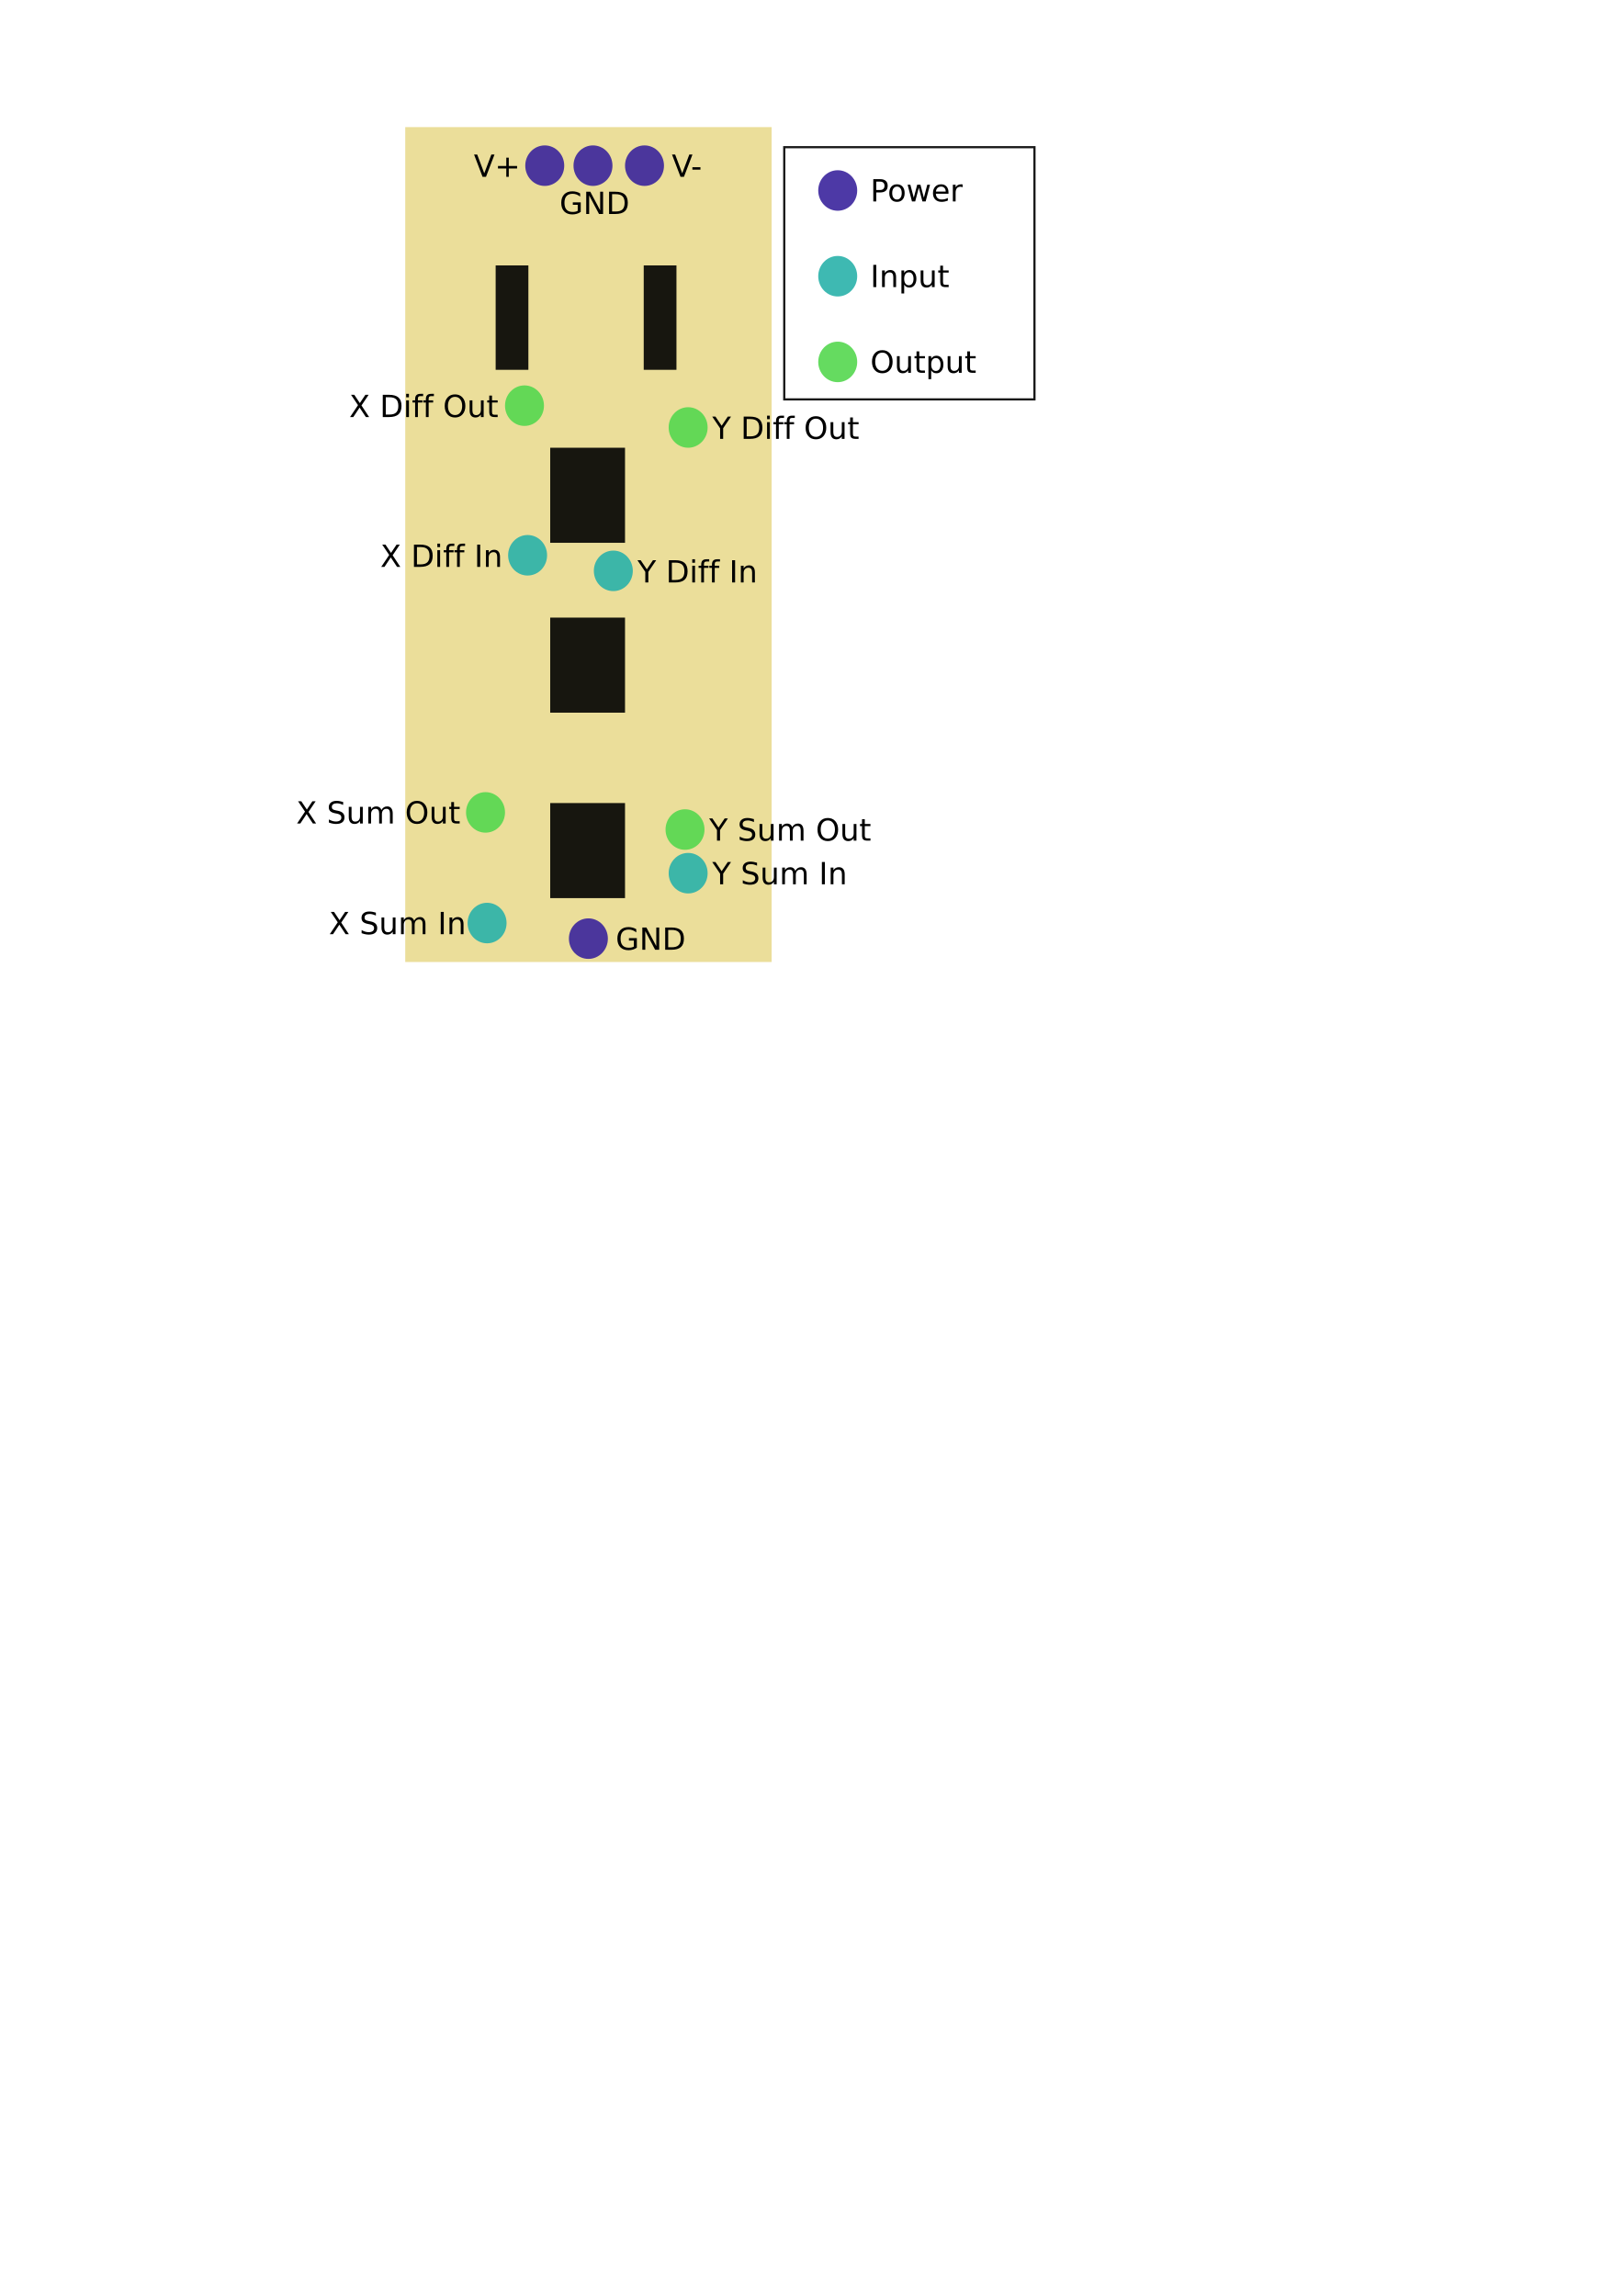
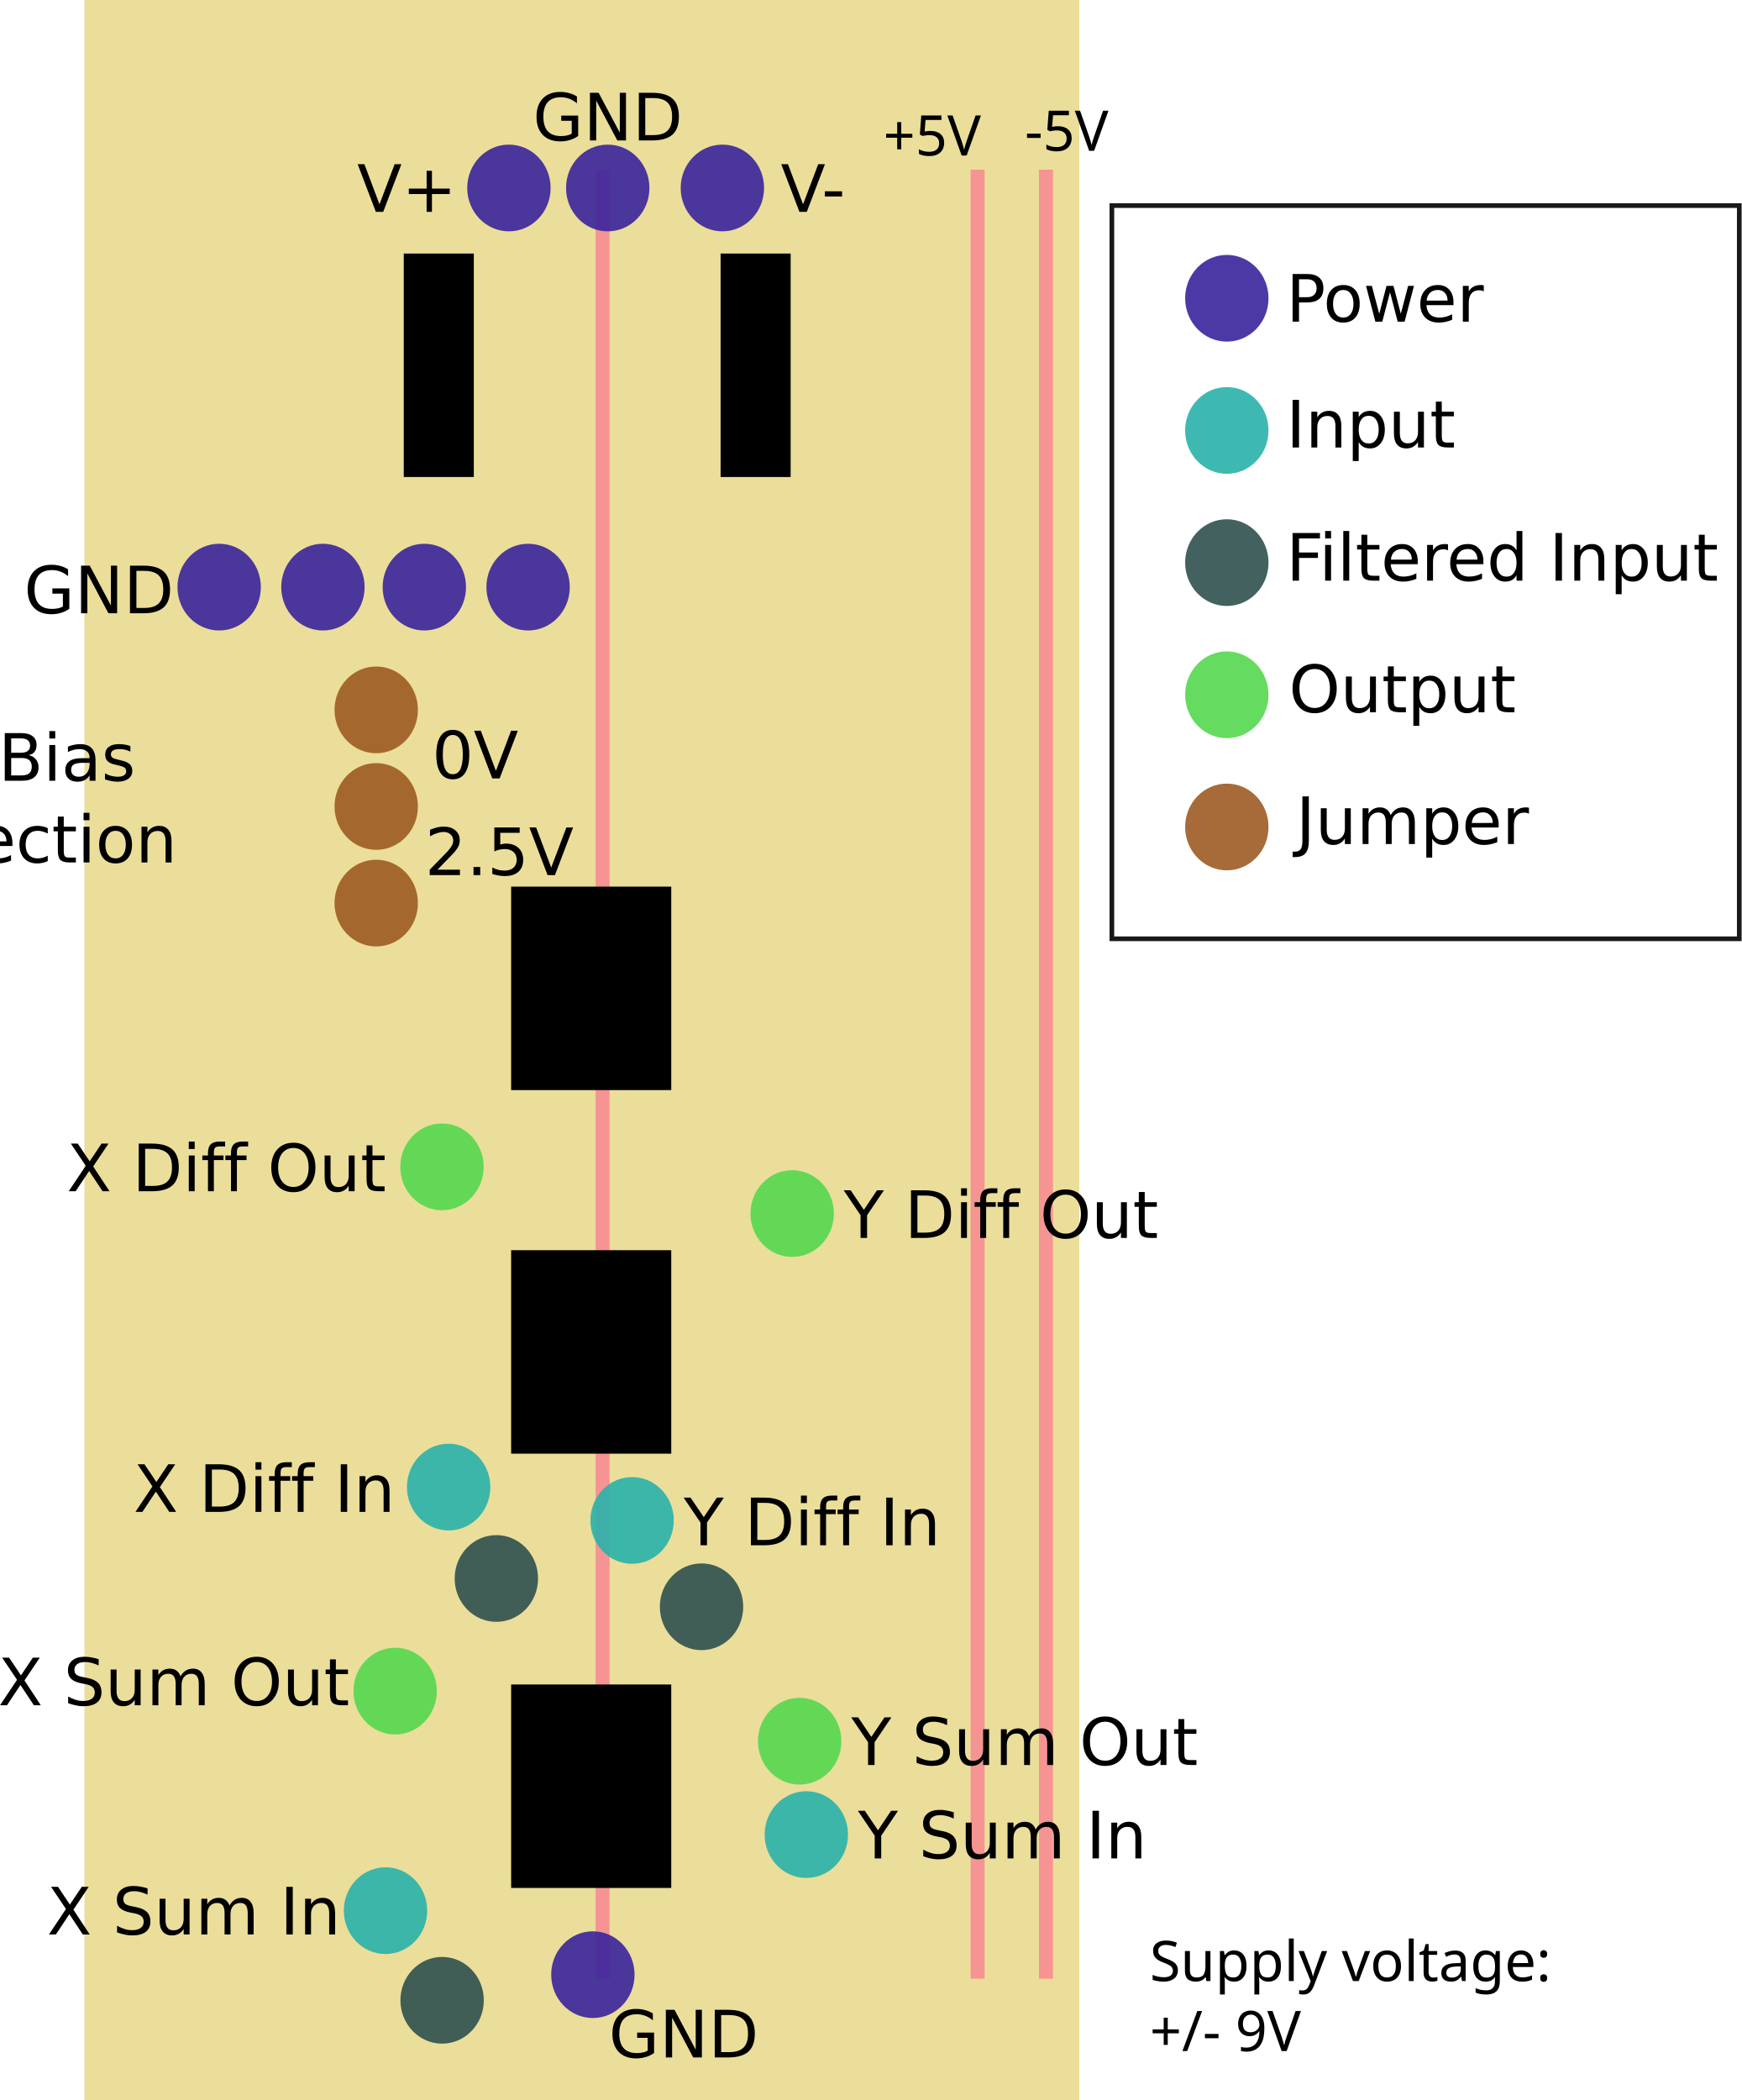
- <svg xmlns="http://www.w3.org/2000/svg" width="744.094" height="1052.362" id="svg2" version="1.1">
+ <svg xmlns="http://www.w3.org/2000/svg" width="228.339" height="275.302" id="svg2" version="1.1">
  <defs id="defs4" />
-   <g id="layer1">
-     <rect style="opacity:0.9;fill:#e9da8f;fill-opacity:1;stroke:none" id="rect2985" width="167.903" height="382.677" x="185.714" y="58.256" />
-     <g id="g3913" transform="translate(6.428571,0)">
-       <rect y="121.648" x="220.714" height="47.857" width="15" id="rect3755" style="opacity:0.9;fill:#000000;fill-opacity:1;stroke:none" />
+   <g id="layer1" style="display:inline" transform="translate(6.736103,-3.502502)">
+     <rect style="opacity:0.9;fill:#e9da8f;fill-opacity:1;stroke:none" id="rect2985" width="130.438" height="275.302" x="4.332" y="3.503" />
+     <g transform="matrix(0.6121863,0,0,0.6121863,-87.169,-127.9499)" id="g3062">
+       <path d="m 357.857,257.362 c 0,5.128 -3.997,9.286 -8.929,9.286 -4.931,0 -8.929,-4.157 -8.929,-9.286 0,-5.128 3.997,-9.286 8.929,-9.286 4.931,0 8.929,4.157 8.929,9.286 z" id="path3064" style="opacity:0.9;fill:#2e504e;fill-opacity:1;stroke:none" transform="translate(-122.8571,385.7143)" />
    </g>
-     <g id="g3920" transform="matrix(0.8571429,0,0,0.8133333,38.46939,38.30762)">
-       <rect style="opacity:0.9;fill:#000000;fill-opacity:1;stroke:none" id="rect3759" width="40" height="53.571" x="249.286" y="205.219" />
-     </g>
-     <g id="g3863" transform="translate(-19.28571,-188.5714)">
+     <path style="fill:none;stroke:#f69494;stroke-width:1.837;stroke-linecap:butt;stroke-linejoin:miter;stroke-miterlimit:4;stroke-opacity:1;stroke-dasharray:none" d="m 72.272,25.744 0,237.157" id="path4002" />
+     <path style="fill:none;stroke:#f69494;stroke-width:1.837;stroke-linecap:butt;stroke-linejoin:miter;stroke-miterlimit:4;stroke-opacity:1;stroke-dasharray:none" d="m 121.435,25.744 0,237.157" id="path4096" />
+     <path id="path4098" d="m 130.402,25.744 0,237.157" style="fill:none;stroke:#f69494;stroke-width:1.837;stroke-linecap:butt;stroke-linejoin:miter;stroke-miterlimit:4;stroke-opacity:1;stroke-dasharray:none" />
+     <text xml:space="preserve" style="font-size:7.346px;font-style:normal;font-weight:normal;line-height:125%;letter-spacing:0px;word-spacing:0px;fill:#000000;fill-opacity:1;stroke:none;font-family:Sans" x="109.067" y="23.889" id="text4100">
+       <tspan id="tspan4102" x="109.067" y="23.889">+5V</tspan>
+     </text>
+     <text xml:space="preserve" style="font-size:7.346px;font-style:normal;font-weight:normal;line-height:125%;letter-spacing:0px;word-spacing:0px;fill:#000000;fill-opacity:1;stroke:none;font-family:Sans" x="144.007" y="263.21" id="text4104">
+       <tspan id="tspan4106" x="144.007" y="263.21">Supply voltage:</tspan>
+       <tspan x="144.007" y="272.393" id="tspan4108">+/- 9V</tspan>
+     </text>
+     <text id="text4110" y="23.27" x="127.619" style="font-size:7.346px;font-style:normal;font-weight:normal;line-height:125%;letter-spacing:0px;word-spacing:0px;fill:#000000;fill-opacity:1;stroke:none;font-family:Sans" xml:space="preserve">
+       <tspan y="23.27" x="127.619" id="tspan4112">-5V</tspan>
+     </text>
+   </g>
+   <g id="layer3" transform="translate(6.736103,-3.502502)">
+     <rect style="fill:#000000;fill-opacity:1;stroke:none" id="rect3755" width="9.183" height="29.297" x="46.201" y="36.741" />
+     <rect y="119.736" x="60.281" height="26.674" width="20.989" id="rect3759" style="fill:#000000;fill-opacity:1;stroke:none" />
+     <g id="g3863" transform="matrix(0.6121863,0,0,0.6121863,-107.7392,-72.79277)">
      <path transform="translate(-48.57143,192.8571)" style="opacity:0.9;fill:#29b1aa;fill-opacity:1;stroke:none" id="path3769" d="m 357.857,257.362 c 0,5.128 -3.997,9.286 -8.929,9.286 -4.931,0 -8.929,-4.157 -8.929,-9.286 0,-5.128 3.997,-9.286 8.929,-9.286 4.931,0 8.929,4.157 8.929,9.286 z" />
      <text id="text3785" y="455.538" x="311.429" style="font-size:14px;font-style:normal;font-weight:normal;line-height:125%;letter-spacing:0px;word-spacing:0px;fill:#000000;fill-opacity:1;stroke:none;font-family:Bitstream Vera Sans;-inkscape-font-specification:Sans" xml:space="preserve">
        <tspan y="455.538" x="311.429" id="tspan3787">Y Diff In</tspan>
      </text>
    </g>
-     <g id="g3858" transform="translate(-31.42857,-186.4286)">
+     <g id="g3858" transform="matrix(0.6121863,0,0,0.6121863,-115.1729,-71.48094)">
      <path transform="translate(-2.142857,125)" d="m 357.857,257.362 c 0,5.128 -3.997,9.286 -8.929,9.286 -4.931,0 -8.929,-4.157 -8.929,-9.286 0,-5.128 3.997,-9.286 8.929,-9.286 4.931,0 8.929,4.157 8.929,9.286 z" id="path3765" style="opacity:0.9;fill:#54d74f;fill-opacity:1;stroke:none" />
      <text id="text3789" y="387.581" x="357.857" style="font-size:14px;font-style:normal;font-weight:normal;line-height:125%;letter-spacing:0px;word-spacing:0px;fill:#000000;fill-opacity:1;stroke:none;font-family:Bitstream Vera Sans;-inkscape-font-specification:Sans" xml:space="preserve">
        <tspan y="387.581" x="357.857" id="tspan3791">Y Diff Out</tspan>
      </text>
    </g>
-     <g id="g3853" transform="translate(21.42857,-167.8571)">
+     <g id="g3853" transform="matrix(0.6121863,0,0,0.6121863,-82.81444,-60.11177)">
      <path transform="translate(-130,96.42857)" style="opacity:0.9;fill:#54d74f;fill-opacity:1;stroke:none" id="path3773" d="m 357.857,257.362 c 0,5.128 -3.997,9.286 -8.929,9.286 -4.931,0 -8.929,-4.157 -8.929,-9.286 0,-5.128 3.997,-9.286 8.929,-9.286 4.931,0 8.929,4.157 8.929,9.286 z" />
      <text id="text3793" y="359.01" x="138.571" style="font-size:14px;font-style:normal;font-weight:normal;line-height:125%;letter-spacing:0px;word-spacing:0px;fill:#000000;fill-opacity:1;stroke:none;font-family:Bitstream Vera Sans;-inkscape-font-specification:Sans" xml:space="preserve">
        <tspan y="359.01" x="138.571" id="tspan3795">X Diff Out</tspan>
      </text>
    </g>
-     <g id="g3868" transform="translate(3.571429,-190)">
+     <g id="g3868" transform="matrix(0.6121863,0,0,0.6121863,-93.74634,-73.66732)">
      <path d="m 357.857,257.362 c 0,5.128 -3.997,9.286 -8.929,9.286 -4.931,0 -8.929,-4.157 -8.929,-9.286 0,-5.128 3.997,-9.286 8.929,-9.286 4.931,0 8.929,4.157 8.929,9.286 z" id="path3771" style="opacity:0.9;fill:#29b1aa;fill-opacity:1;stroke:none" transform="translate(-110.7143,187.1429)" />
      <text id="text3797" y="449.823" x="170.714" style="font-size:14px;font-style:normal;font-weight:normal;line-height:125%;letter-spacing:0px;word-spacing:0px;fill:#000000;fill-opacity:1;stroke:none;font-family:Bitstream Vera Sans;-inkscape-font-specification:Sans" xml:space="preserve">
        <tspan y="449.823" x="170.714" id="tspan3799">X Diff In</tspan>
      </text>
    </g>
-     <g id="g3873" transform="translate(-4.285714,-201.4286)">
-       <path d="m 357.857,257.362 c 0,5.128 -3.997,9.286 -8.929,9.286 -4.931,0 -8.929,-4.157 -8.929,-9.286 0,-5.128 3.997,-9.286 8.929,-9.286 4.931,0 8.929,4.157 8.929,9.286 z" id="path3775" style="opacity:0.9;fill:#54d74f;fill-opacity:1;stroke:none" transform="translate(-122.1428,316.4286)" />
-       <text id="text3801" y="578.887" x="140" style="font-size:14px;font-style:normal;font-weight:normal;line-height:125%;letter-spacing:0px;word-spacing:0px;fill:#000000;fill-opacity:1;stroke:none;font-family:Bitstream Vera Sans;-inkscape-font-specification:Sans" xml:space="preserve">
-         <tspan y="578.887" x="140" id="tspan3803">X Sum Out</tspan>
-       </text>
-     </g>
-     <g id="g3888" transform="translate(-2.857143,-220)">
+     <g id="g3888" transform="matrix(0.6121863,0,0,0.6121863,-94.58982,-139.6995)">
      <path transform="translate(-122.8571,385.7143)" style="opacity:0.9;fill:#29b1aa;fill-opacity:1;stroke:none" id="path3777" d="m 357.857,257.362 c 0,5.128 -3.997,9.286 -8.929,9.286 -4.931,0 -8.929,-4.157 -8.929,-9.286 0,-5.128 3.997,-9.286 8.929,-9.286 4.931,0 8.929,4.157 8.929,9.286 z" />
      <text id="text3805" y="648.173" x="153.571" style="font-size:14px;font-style:normal;font-weight:normal;line-height:125%;letter-spacing:0px;word-spacing:0px;fill:#000000;fill-opacity:1;stroke:none;font-family:Bitstream Vera Sans;-inkscape-font-specification:Sans" xml:space="preserve">
        <tspan y="648.173" x="153.571" id="tspan3807">X Sum In</tspan>
      </text>
    </g>
-     <g id="g3878" transform="translate(-42.14286,-200)">
+     <g id="g3878" transform="matrix(0.6121863,0,0,0.6121863,-119.8768,-123.4362)">
      <path d="m 357.857,257.362 c 0,5.128 -3.997,9.286 -8.929,9.286 -4.931,0 -8.929,-4.157 -8.929,-9.286 0,-5.128 3.997,-9.286 8.929,-9.286 4.931,0 8.929,4.157 8.929,9.286 z" id="path3783" style="opacity:0.9;fill:#54d74f;fill-opacity:1;stroke:none" transform="translate(7.14286,322.8571)" />
      <text id="text3809" y="585.315" x="367.143" style="font-size:14px;font-style:normal;font-weight:normal;line-height:125%;letter-spacing:0px;word-spacing:0px;fill:#000000;fill-opacity:1;stroke:none;font-family:Bitstream Vera Sans;-inkscape-font-specification:Sans" xml:space="preserve">
        <tspan y="585.315" x="367.143" id="tspan3811">Y Sum Out</tspan>
      </text>
    </g>
-     <g id="g3883" transform="translate(-41.42857,-215)">
+     <g id="g3883" transform="matrix(0.6121863,0,0,0.6121863,-119.4395,-132.619)">
      <path transform="translate(7.857146,357.8571)" style="opacity:0.9;fill:#29b1aa;fill-opacity:1;stroke:none" id="path3781" d="m 357.857,257.362 c 0,5.128 -3.997,9.286 -8.929,9.286 -4.931,0 -8.929,-4.157 -8.929,-9.286 0,-5.128 3.997,-9.286 8.929,-9.286 4.931,0 8.929,4.157 8.929,9.286 z" />
      <text id="text3813" y="620.315" x="367.857" style="font-size:14px;font-style:normal;font-weight:normal;line-height:125%;letter-spacing:0px;word-spacing:0px;fill:#000000;fill-opacity:1;stroke:none;font-family:Bitstream Vera Sans;-inkscape-font-specification:Sans" xml:space="preserve">
        <tspan y="620.315" x="367.857" id="tspan3815">Y Sum In</tspan>
      </text>
    </g>
-     <g id="g3903" transform="translate(-17.14286,-3.571429)">
+     <g id="g3903" transform="matrix(0.6121863,0,0,0.6121863,-103.3353,-20.52544)">
      <path d="m 357.857,257.362 c 0,5.128 -3.997,9.286 -8.929,9.286 -4.931,0 -8.929,-4.157 -8.929,-9.286 0,-5.128 3.997,-9.286 8.929,-9.286 4.931,0 8.929,4.157 8.929,9.286 z" id="path3823" style="opacity:0.9;fill:#3a239c;fill-opacity:1;stroke:none" transform="translate(-36.42858,-177.8571)" />
      <text id="text3837" y="84.608" x="325" style="font-size:14px;font-style:normal;font-weight:normal;line-height:125%;letter-spacing:0px;word-spacing:0px;fill:#000000;fill-opacity:1;stroke:none;font-family:Bitstream Vera Sans;-inkscape-font-specification:Sans" xml:space="preserve">
        <tspan y="84.608" x="325" id="tspan3839">V-</tspan>
      </text>
    </g>
-     <g id="g3908" transform="translate(-17.14286,-3.571429)">
+     <g id="g3908" transform="matrix(0.6121863,0,0,0.6121863,-103.3353,-20.52544)">
      <path d="m 357.857,257.362 c 0,5.128 -3.997,9.286 -8.929,9.286 -4.931,0 -8.929,-4.157 -8.929,-9.286 0,-5.128 3.997,-9.286 8.929,-9.286 4.931,0 8.929,4.157 8.929,9.286 z" id="path3819" style="opacity:0.9;fill:#3a239c;fill-opacity:1;stroke:none" transform="translate(-82.14287,-177.8571)" />
      <text id="text3841" y="84.608" x="234.286" style="font-size:14px;font-style:normal;font-weight:normal;line-height:125%;letter-spacing:0px;word-spacing:0px;fill:#000000;fill-opacity:1;stroke:none;font-family:Bitstream Vera Sans;-inkscape-font-specification:Sans" xml:space="preserve">
        <tspan y="84.608" x="234.286" id="tspan3843">V+</tspan>
      </text>
    </g>
-     <g id="g3898" transform="translate(-17.14286,-3.571429)">
-       <path transform="translate(-60.03772,-177.8571)" style="opacity:0.9;fill:#3a239c;fill-opacity:1;stroke:none" id="path3821" d="m 357.857,257.362 c 0,5.128 -3.997,9.286 -8.929,9.286 -4.931,0 -8.929,-4.157 -8.929,-9.286 0,-5.128 3.997,-9.286 8.929,-9.286 4.931,0 8.929,4.157 8.929,9.286 z" />
-       <text id="text3845" y="101.648" x="273.571" style="font-size:14px;font-style:normal;font-weight:normal;line-height:125%;letter-spacing:0px;word-spacing:0px;fill:#000000;fill-opacity:1;stroke:none;font-family:Bitstream Vera Sans;-inkscape-font-specification:Sans" xml:space="preserve">
-         <tspan y="101.648" x="273.571" id="tspan3847">GND</tspan>
+     <g id="g3898" transform="matrix(0.6121863,0,0,0.6121863,-104.3487,-20.52544)">
+       <path transform="translate(-59.32343,-177.8571)" style="opacity:0.9;fill:#3a239c;fill-opacity:1;stroke:none" id="path3821" d="m 357.857,257.362 c 0,5.128 -3.997,9.286 -8.929,9.286 -4.931,0 -8.929,-4.157 -8.929,-9.286 0,-5.128 3.997,-9.286 8.929,-9.286 4.931,0 8.929,4.157 8.929,9.286 z" />
+       <text id="text3845" y="69.323" x="273.571" style="font-size:14px;font-style:normal;font-weight:normal;line-height:125%;letter-spacing:0px;word-spacing:0px;fill:#000000;fill-opacity:1;stroke:none;font-family:Bitstream Vera Sans;-inkscape-font-specification:Sans" xml:space="preserve">
+         <tspan y="69.323" x="273.571" id="tspan3847">GND</tspan>
      </text>
    </g>
-     <g id="g3893" transform="translate(-13.57143,-234.2857)">
+     <g id="g3893" transform="matrix(0.6121863,0,0,0.6121863,-102.3858,-144.4255)">
      <path d="m 357.857,257.362 c 0,5.128 -3.997,9.286 -8.929,9.286 -4.931,0 -8.929,-4.157 -8.929,-9.286 0,-5.128 3.997,-9.286 8.929,-9.286 4.931,0 8.929,4.157 8.929,9.286 z" id="path3779" style="opacity:0.9;fill:#3a239c;fill-opacity:1;stroke:none" transform="translate(-65.71428,407.1429)" />
-       <text id="text3849" y="669.601" x="295.714" style="font-size:14px;font-style:normal;font-weight:normal;line-height:125%;letter-spacing:0px;word-spacing:0px;fill:#000000;fill-opacity:1;stroke:none;font-family:Bitstream Vera Sans;-inkscape-font-specification:Sans" xml:space="preserve">
-         <tspan y="669.601" x="295.714" id="tspan3851">GND</tspan>
+       <text id="text3849" y="682.228" x="286.623" style="font-size:14px;font-style:normal;font-weight:normal;line-height:125%;letter-spacing:0px;word-spacing:0px;fill:#000000;fill-opacity:1;stroke:none;font-family:Bitstream Vera Sans;-inkscape-font-specification:Sans" xml:space="preserve">
+         <tspan y="682.228" x="286.623" id="tspan3851">GND</tspan>
      </text>
    </g>
-     <g transform="translate(74.28571,0)" id="g3916">
-       <rect style="opacity:0.9;fill:#000000;fill-opacity:1;stroke:none" id="rect3918" width="15" height="47.857" x="220.714" y="121.648" />
+     <rect y="36.741" x="87.742" height="29.297" width="9.183" id="rect3918" style="fill:#000000;fill-opacity:1;stroke:none" />
+     <rect style="fill:#000000;fill-opacity:1;stroke:none" id="rect3925" width="20.989" height="26.674" x="60.281" y="167.399" />
+     <rect y="224.332" x="60.281" height="26.674" width="20.989" id="rect3929" style="fill:#000000;fill-opacity:1;stroke:none" />
+     <g id="g3128" transform="matrix(0.6121863,0,0,0.6121863,-94.07752,1.449787)">
+       <path transform="translate(-159.3219,-128.2794)" style="opacity:0.9;fill:#3a239c;fill-opacity:1;stroke:none" id="path3819-4" d="m 357.857,257.362 c 0,5.128 -3.997,9.286 -8.929,9.286 -4.931,0 -8.929,-4.157 -8.929,-9.286 0,-5.128 3.997,-9.286 8.929,-9.286 4.931,0 8.929,4.157 8.929,9.286 z" />
+       <path transform="matrix(1,0,0,-1,-137.0985,386.445)" style="opacity:0.9;fill:#3a239c;fill-opacity:1;stroke:none" id="path3819-47" d="m 357.857,257.362 c 0,5.128 -3.997,9.286 -8.929,9.286 -4.931,0 -8.929,-4.157 -8.929,-9.286 0,-5.128 3.997,-9.286 8.929,-9.286 4.931,0 8.929,4.157 8.929,9.286 z" />
+       <path transform="translate(-115.3803,-128.2794)" style="opacity:0.9;fill:#3a239c;fill-opacity:1;stroke:none" id="path3819-6" d="m 357.857,257.362 c 0,5.128 -3.997,9.286 -8.929,9.286 -4.931,0 -8.929,-4.157 -8.929,-9.286 0,-5.128 3.997,-9.286 8.929,-9.286 4.931,0 8.929,4.157 8.929,9.286 z" />
+       <path transform="translate(-93.15691,-128.2794)" style="opacity:0.9;fill:#3a239c;fill-opacity:1;stroke:none" id="path3819-3" d="m 357.857,257.362 c 0,5.128 -3.997,9.286 -8.929,9.286 -4.931,0 -8.929,-4.157 -8.929,-9.286 0,-5.128 3.997,-9.286 8.929,-9.286 4.931,0 8.929,4.157 8.929,9.286 z" />
+       <text xml:space="preserve" style="font-size:14px;font-style:normal;font-weight:normal;line-height:125%;letter-spacing:0px;word-spacing:0px;fill:#000000;fill-opacity:1;stroke:none;font-family:Bitstream Vera Sans;-inkscape-font-specification:Sans" x="147.814" y="134.684" id="text3845-6">
+         <tspan id="tspan3847-4" x="147.814" y="134.684">GND</tspan>
+       </text>
    </g>
-     <g transform="matrix(0.8571429,0,0,0.8133333,38.46939,116.1648)" id="g3923">
-       <rect y="205.219" x="249.286" height="53.571" width="40" id="rect3925" style="opacity:0.9;fill:#000000;fill-opacity:1;stroke:none" />
+     <g id="g3139" transform="matrix(0.6121863,0,0,0.6121863,-94.07752,1.449787)">
+       <text id="text3101" y="170.039" x="235.192" style="font-size:14px;font-style:normal;font-weight:normal;line-height:125%;letter-spacing:0px;word-spacing:0px;fill:#000000;fill-opacity:1;stroke:none;font-family:Bitstream Vera Sans;-inkscape-font-specification:Sans" xml:space="preserve">
+         <tspan y="170.039" x="235.192" id="tspan3103">0V</tspan>
+       </text>
+       <text xml:space="preserve" style="font-size:14px;font-style:normal;font-weight:normal;line-height:125%;letter-spacing:0px;word-spacing:0px;fill:#000000;fill-opacity:1;stroke:none;font-family:Bitstream Vera Sans;-inkscape-font-specification:Sans" x="233.677" y="190.748" id="text3105">
+         <tspan id="tspan3107" x="233.677" y="190.748">2.5V</tspan>
+       </text>
+       <text id="text3109" y="170.544" x="211.735" style="font-size:14px;font-style:normal;font-weight:normal;text-align:end;line-height:125%;letter-spacing:0px;word-spacing:0px;text-anchor:end;fill:#000000;fill-opacity:1;stroke:none;font-family:Bitstream Vera Sans;-inkscape-font-specification:Sans" xml:space="preserve">
+         <tspan y="170.544" x="211.735" id="tspan3111">Bias</tspan>
+         <tspan y="188.044" x="211.735" id="tspan3113">Selection</tspan>
+       </text>
+       <path d="m 357.857,257.362 c 0,5.128 -3.997,9.286 -8.929,9.286 -4.931,0 -8.929,-4.157 -8.929,-9.286 0,-5.128 3.997,-9.286 8.929,-9.286 4.931,0 8.929,4.157 8.929,9.286 z" id="path3819-6-2" style="opacity:0.9;fill:#9c5b23;fill-opacity:1;stroke:none" transform="translate(-125.6848,-101.9951)" />
+       <path transform="translate(-125.6848,-81.3074)" style="opacity:0.9;fill:#9c5b23;fill-opacity:1;stroke:none" id="path3092" d="m 357.857,257.362 c 0,5.128 -3.997,9.286 -8.929,9.286 -4.931,0 -8.929,-4.157 -8.929,-9.286 0,-5.128 3.997,-9.286 8.929,-9.286 4.931,0 8.929,4.157 8.929,9.286 z" />
+       <path d="m 357.857,257.362 c 0,5.128 -3.997,9.286 -8.929,9.286 -4.931,0 -8.929,-4.157 -8.929,-9.286 0,-5.128 3.997,-9.286 8.929,-9.286 4.931,0 8.929,4.157 8.929,9.286 z" id="path3094" style="opacity:0.9;fill:#9c5b23;fill-opacity:1;stroke:none" transform="translate(-125.6848,-60.6195)" />
    </g>
-     <g id="g3927" transform="matrix(0.8571429,0,0,0.8133333,38.46939,201.1648)">
-       <rect style="opacity:0.9;fill:#000000;fill-opacity:1;stroke:none" id="rect3929" width="40" height="53.571" x="249.286" y="205.219" />
+     <g id="g3994" transform="matrix(0.6121863,0,0,0.6121863,-80.05738,-183.2471)">
+       <path transform="translate(-122.8571,385.7143)" style="opacity:0.9;fill:#2e504e;fill-opacity:1;stroke:none" id="path3996" d="m 357.857,257.362 c 0,5.128 -3.997,9.286 -8.929,9.286 -4.931,0 -8.929,-4.157 -8.929,-9.286 0,-5.128 3.997,-9.286 8.929,-9.286 4.931,0 8.929,4.157 8.929,9.286 z" />
    </g>
-   </g>
-   <g id="layer2">
-     <g id="g3943" transform="translate(-87.88327,-5.050763)">
-       <path transform="translate(122.8571,-165)" style="opacity:0.9;fill:#3a239c;fill-opacity:1;stroke:none" id="path3825" d="m 357.857,257.362 c 0,5.128 -3.997,9.286 -8.929,9.286 -4.931,0 -8.929,-4.157 -8.929,-9.286 0,-5.128 3.997,-9.286 8.929,-9.286 4.931,0 8.929,4.157 8.929,9.286 z" />
-       <path style="opacity:0.9;fill:#54d74f;fill-opacity:1;stroke:none" id="path3827" d="m 357.857,257.362 c 0,5.128 -3.997,9.286 -8.929,9.286 -4.931,0 -8.929,-4.157 -8.929,-9.286 0,-5.128 3.997,-9.286 8.929,-9.286 4.931,0 8.929,4.157 8.929,9.286 z" transform="translate(122.8571,-86.42857)" />
-       <path d="m 357.857,257.362 c 0,5.128 -3.997,9.286 -8.929,9.286 -4.931,0 -8.929,-4.157 -8.929,-9.286 0,-5.128 3.997,-9.286 8.929,-9.286 4.931,0 8.929,4.157 8.929,9.286 z" id="path3829" style="opacity:0.9;fill:#29b1aa;fill-opacity:1;stroke:none" transform="translate(122.8571,-125.7143)" />
-       <rect y="72.514" x="447.28" height="115.595" width="114.669" id="rect3831" style="opacity:0.9;fill:none;stroke:#000000;stroke-opacity:1" />
-       <text id="text3833" y="97.366" x="486.71" style="font-size:14px;font-style:normal;font-weight:normal;line-height:125%;letter-spacing:0px;word-spacing:0px;fill:#000000;fill-opacity:1;stroke:none;font-family:Bitstream Vera Sans;-inkscape-font-specification:Sans" xml:space="preserve">
-         <tspan y="97.366" x="486.71" id="tspan3835">Power</tspan>
-       </text>
-       <text xml:space="preserve" style="font-size:14px;font-style:normal;font-weight:normal;line-height:125%;letter-spacing:0px;word-spacing:0px;fill:#000000;fill-opacity:1;stroke:none;font-family:Bitstream Vera Sans;-inkscape-font-specification:Sans" x="486.71" y="136.652" id="text3931">
-         <tspan id="tspan3933" x="486.71" y="136.652">Input</tspan>
-       </text>
-       <text id="text3935" y="175.938" x="486.71" style="font-size:14px;font-style:normal;font-weight:normal;line-height:125%;letter-spacing:0px;word-spacing:0px;fill:#000000;fill-opacity:1;stroke:none;font-family:Bitstream Vera Sans;-inkscape-font-specification:Sans" xml:space="preserve">
-         <tspan y="175.938" x="486.71" id="tspan3937">Output</tspan>
+     <g transform="matrix(0.6121863,0,0,0.6121863,-53.15691,-179.5367)" id="g3998">
+       <path d="m 357.857,257.362 c 0,5.128 -3.997,9.286 -8.929,9.286 -4.931,0 -8.929,-4.157 -8.929,-9.286 0,-5.128 3.997,-9.286 8.929,-9.286 4.931,0 8.929,4.157 8.929,9.286 z" id="path4000" style="opacity:0.9;fill:#2e504e;fill-opacity:1;stroke:none" transform="translate(-122.8571,385.7143)" />
+     </g>
+     <g transform="matrix(0.6121863,0,0,0.6121863,-231.7512,-131.2649)" id="g4114">
+       <path transform="translate(103.2597,324.9197)" style="opacity:0.9;fill:#54d74f;fill-opacity:1;stroke:none" id="path4116" d="m 357.857,257.362 c 0,5.128 -3.997,9.286 -8.929,9.286 -4.931,0 -8.929,-4.157 -8.929,-9.286 0,-5.128 3.997,-9.286 8.929,-9.286 4.931,0 8.929,4.157 8.929,9.286 z" />
+       <text xml:space="preserve" style="font-size:14px;font-style:normal;font-weight:normal;line-height:125%;letter-spacing:0px;word-spacing:0px;fill:#000000;fill-opacity:1;stroke:none;font-family:Bitstream Vera Sans;-inkscape-font-specification:Sans" x="367.143" y="585.315" id="text4118">
+         <tspan id="tspan4120" x="367.143" y="585.315">X Sum Out</tspan>
      </text>
    </g>
  </g>
+   <g id="layer2" style="display:inline" transform="translate(6.736103,-3.502502)">
+     <g id="g3943" transform="matrix(0.6121863,0,0,0.6121863,-134.7794,-13.93841)">
+       <rect y="72.514" x="447.28" height="157.012" width="134.367" id="rect3831" style="opacity:0.9;fill:none;stroke:#000000;stroke-opacity:1" />
+       <g id="g3989">
+         <path d="m 357.857,257.362 c 0,5.128 -3.997,9.286 -8.929,9.286 -4.931,0 -8.929,-4.157 -8.929,-9.286 0,-5.128 3.997,-9.286 8.929,-9.286 4.931,0 8.929,4.157 8.929,9.286 z" id="path3825" style="opacity:0.9;fill:#3a239c;fill-opacity:1;stroke:none" transform="translate(122.971,-165)" />
+         <text xml:space="preserve" style="font-size:14px;font-style:normal;font-weight:normal;line-height:125%;letter-spacing:0px;word-spacing:0px;fill:#000000;fill-opacity:1;stroke:none;font-family:Bitstream Vera Sans;-inkscape-font-specification:Sans" x="484.611" y="97.366" id="text3833">
+           <tspan id="tspan3835" x="484.611" y="97.366">Power</tspan>
+         </text>
+       </g>
+       <g id="g3984" transform="translate(0,-0.9810791)">
+         <path transform="translate(122.971,-135.7143)" style="opacity:0.9;fill:#29b1aa;fill-opacity:1;stroke:none" id="path3829" d="m 357.857,257.362 c 0,5.128 -3.997,9.286 -8.929,9.286 -4.931,0 -8.929,-4.157 -8.929,-9.286 0,-5.128 3.997,-9.286 8.929,-9.286 4.931,0 8.929,4.157 8.929,9.286 z" />
+         <text id="text3931" y="125.295" x="484.611" style="font-size:14px;font-style:normal;font-weight:normal;line-height:125%;letter-spacing:0px;word-spacing:0px;fill:#000000;fill-opacity:1;stroke:none;font-family:Bitstream Vera Sans;-inkscape-font-specification:Sans" xml:space="preserve">
+           <tspan y="125.295" x="484.611" id="tspan3933">Input</tspan>
+         </text>
+       </g>
+       <g id="g3974" transform="translate(0,6.342407)">
+         <path transform="translate(122.971,-86.42857)" d="m 357.857,257.362 c 0,5.128 -3.997,9.286 -8.929,9.286 -4.931,0 -8.929,-4.157 -8.929,-9.286 0,-5.128 3.997,-9.286 8.929,-9.286 4.931,0 8.929,4.157 8.929,9.286 z" id="path3827" style="opacity:0.9;fill:#54d74f;fill-opacity:1;stroke:none" />
+         <text xml:space="preserve" style="font-size:14px;font-style:normal;font-weight:normal;line-height:125%;letter-spacing:0px;word-spacing:0px;fill:#000000;fill-opacity:1;stroke:none;font-family:Bitstream Vera Sans;-inkscape-font-specification:Sans" x="485.199" y="174.673" id="text3935">
+           <tspan id="tspan3937" x="485.199" y="174.673">Output</tspan>
+         </text>
+       </g>
+       <g id="g3969">
+         <path d="m 357.857,257.362 c 0,5.128 -3.997,9.286 -8.929,9.286 -4.931,0 -8.929,-4.157 -8.929,-9.286 0,-5.128 3.997,-9.286 8.929,-9.286 4.931,0 8.929,4.157 8.929,9.286 z" id="path3092-0" style="opacity:0.9;fill:#9c5b23;fill-opacity:1;stroke:none" transform="translate(122.971,-51.78152)" />
+         <text id="text3949" y="209.228" x="486.71" style="font-size:14px;font-style:normal;font-weight:normal;line-height:125%;letter-spacing:0px;word-spacing:0px;fill:#000000;fill-opacity:1;stroke:none;font-family:Bitstream Vera Sans;-inkscape-font-specification:Sans" xml:space="preserve">
+           <tspan y="209.228" x="486.71" id="tspan3951">Jumper</tspan>
+         </text>
+       </g>
+       <g id="g3979" transform="translate(0,5.605225)">
+         <path d="m 357.857,257.362 c 0,5.128 -3.997,9.286 -8.929,9.286 -4.931,0 -8.929,-4.157 -8.929,-9.286 0,-5.128 3.997,-9.286 8.929,-9.286 4.931,0 8.929,4.157 8.929,9.286 z" id="path3953" style="opacity:0.9;fill:#2e504e;fill-opacity:1;stroke:none" transform="translate(122.971,-113.996)" />
+         <text xml:space="preserve" style="font-size:14px;font-style:normal;font-weight:normal;line-height:125%;letter-spacing:0px;word-spacing:0px;fill:#000000;fill-opacity:1;stroke:none;font-family:Bitstream Vera Sans;-inkscape-font-specification:Sans" x="484.611" y="147.228" id="text3955">
+           <tspan id="tspan3957" x="484.611" y="147.228">Filtered Input</tspan>
+         </text>
+       </g>
+     </g>
+   </g>
</svg>
